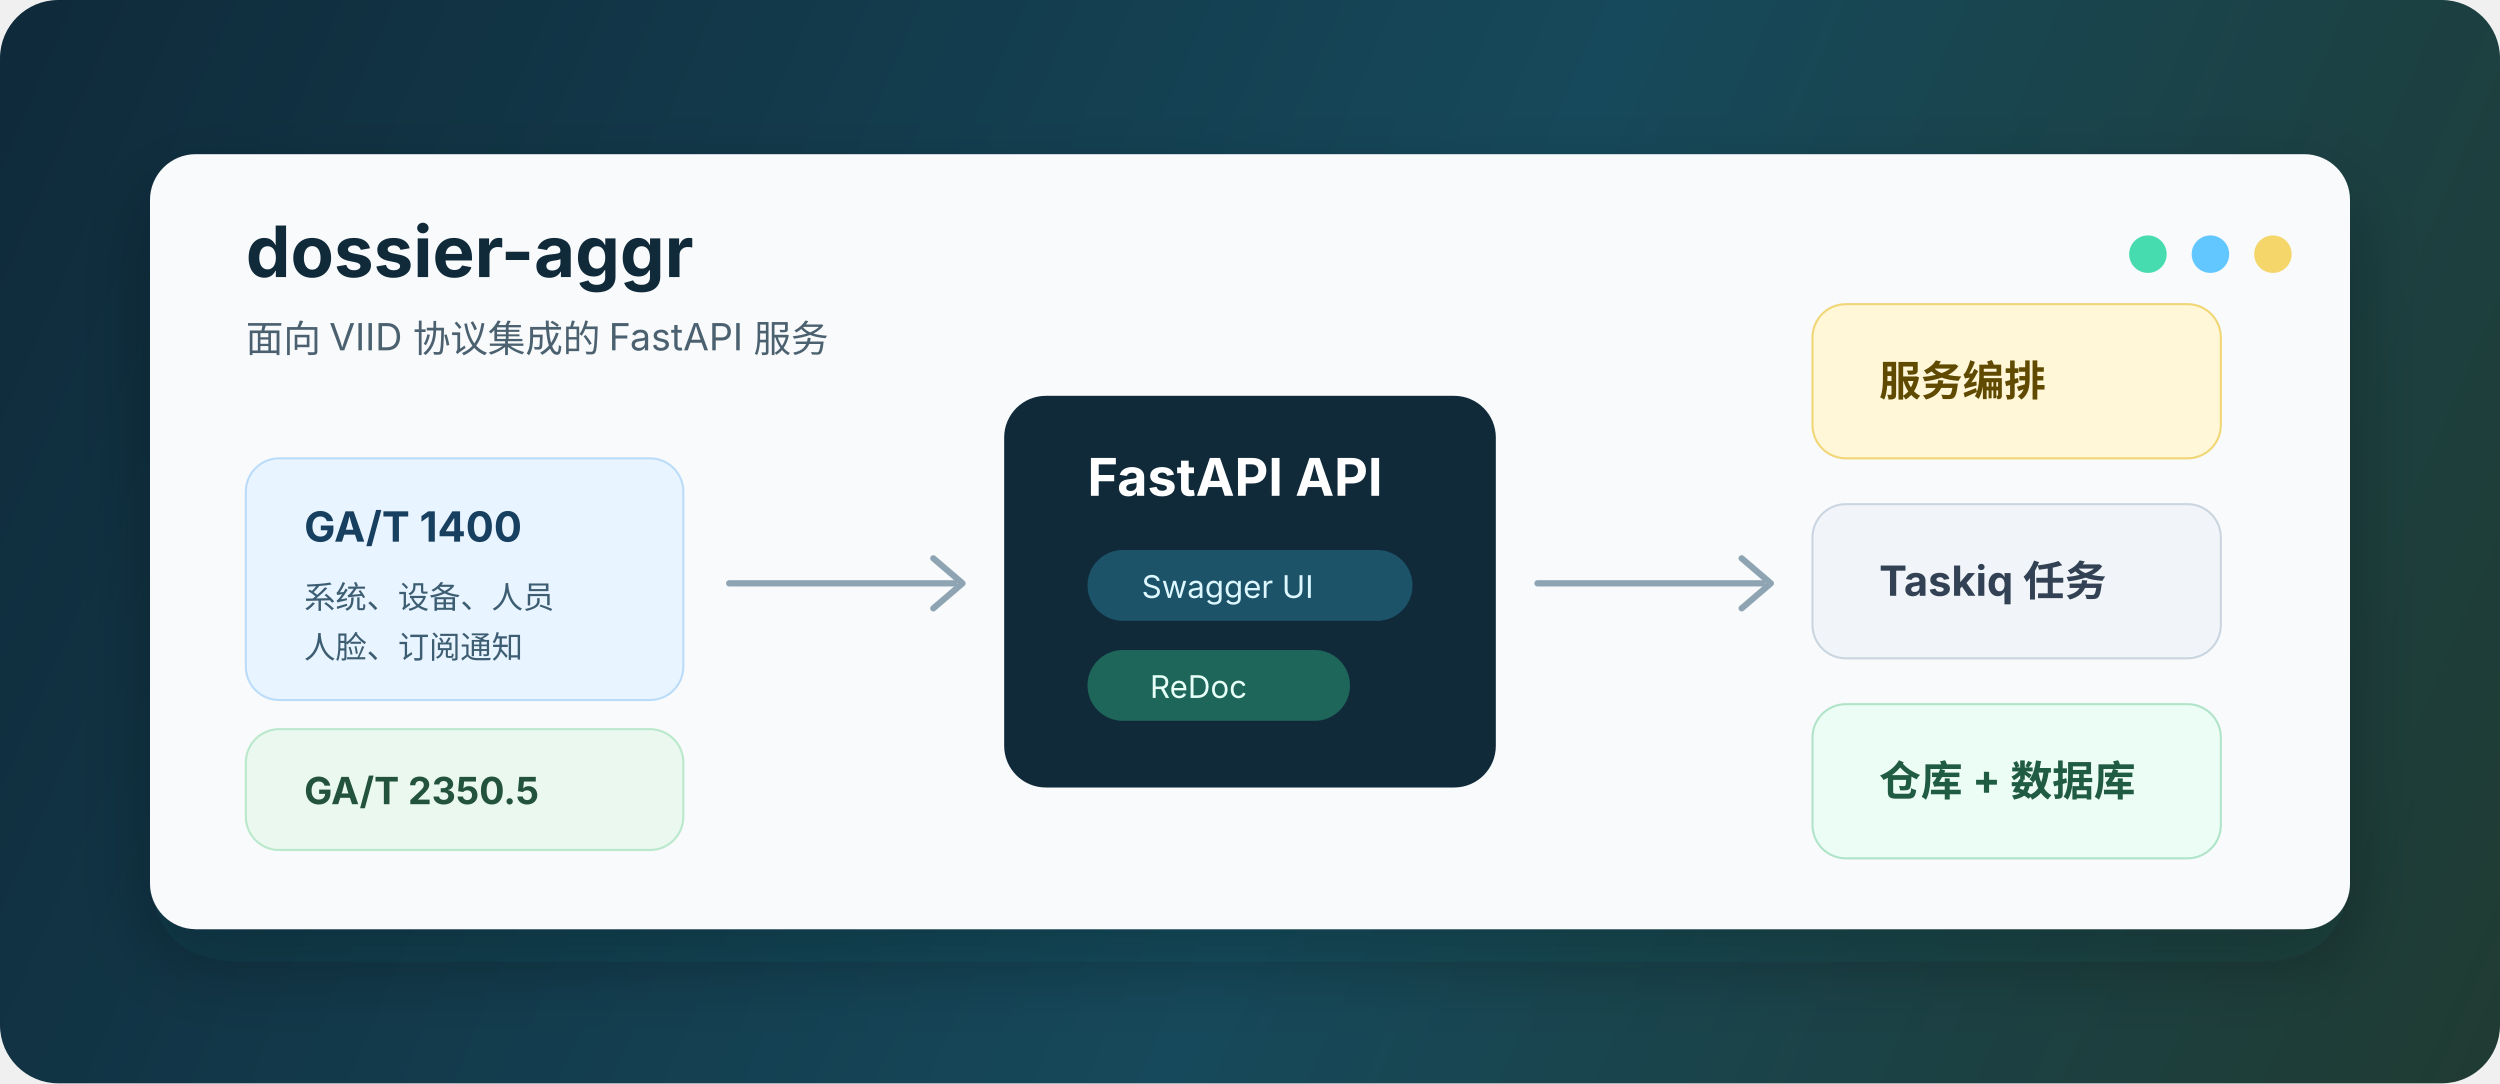
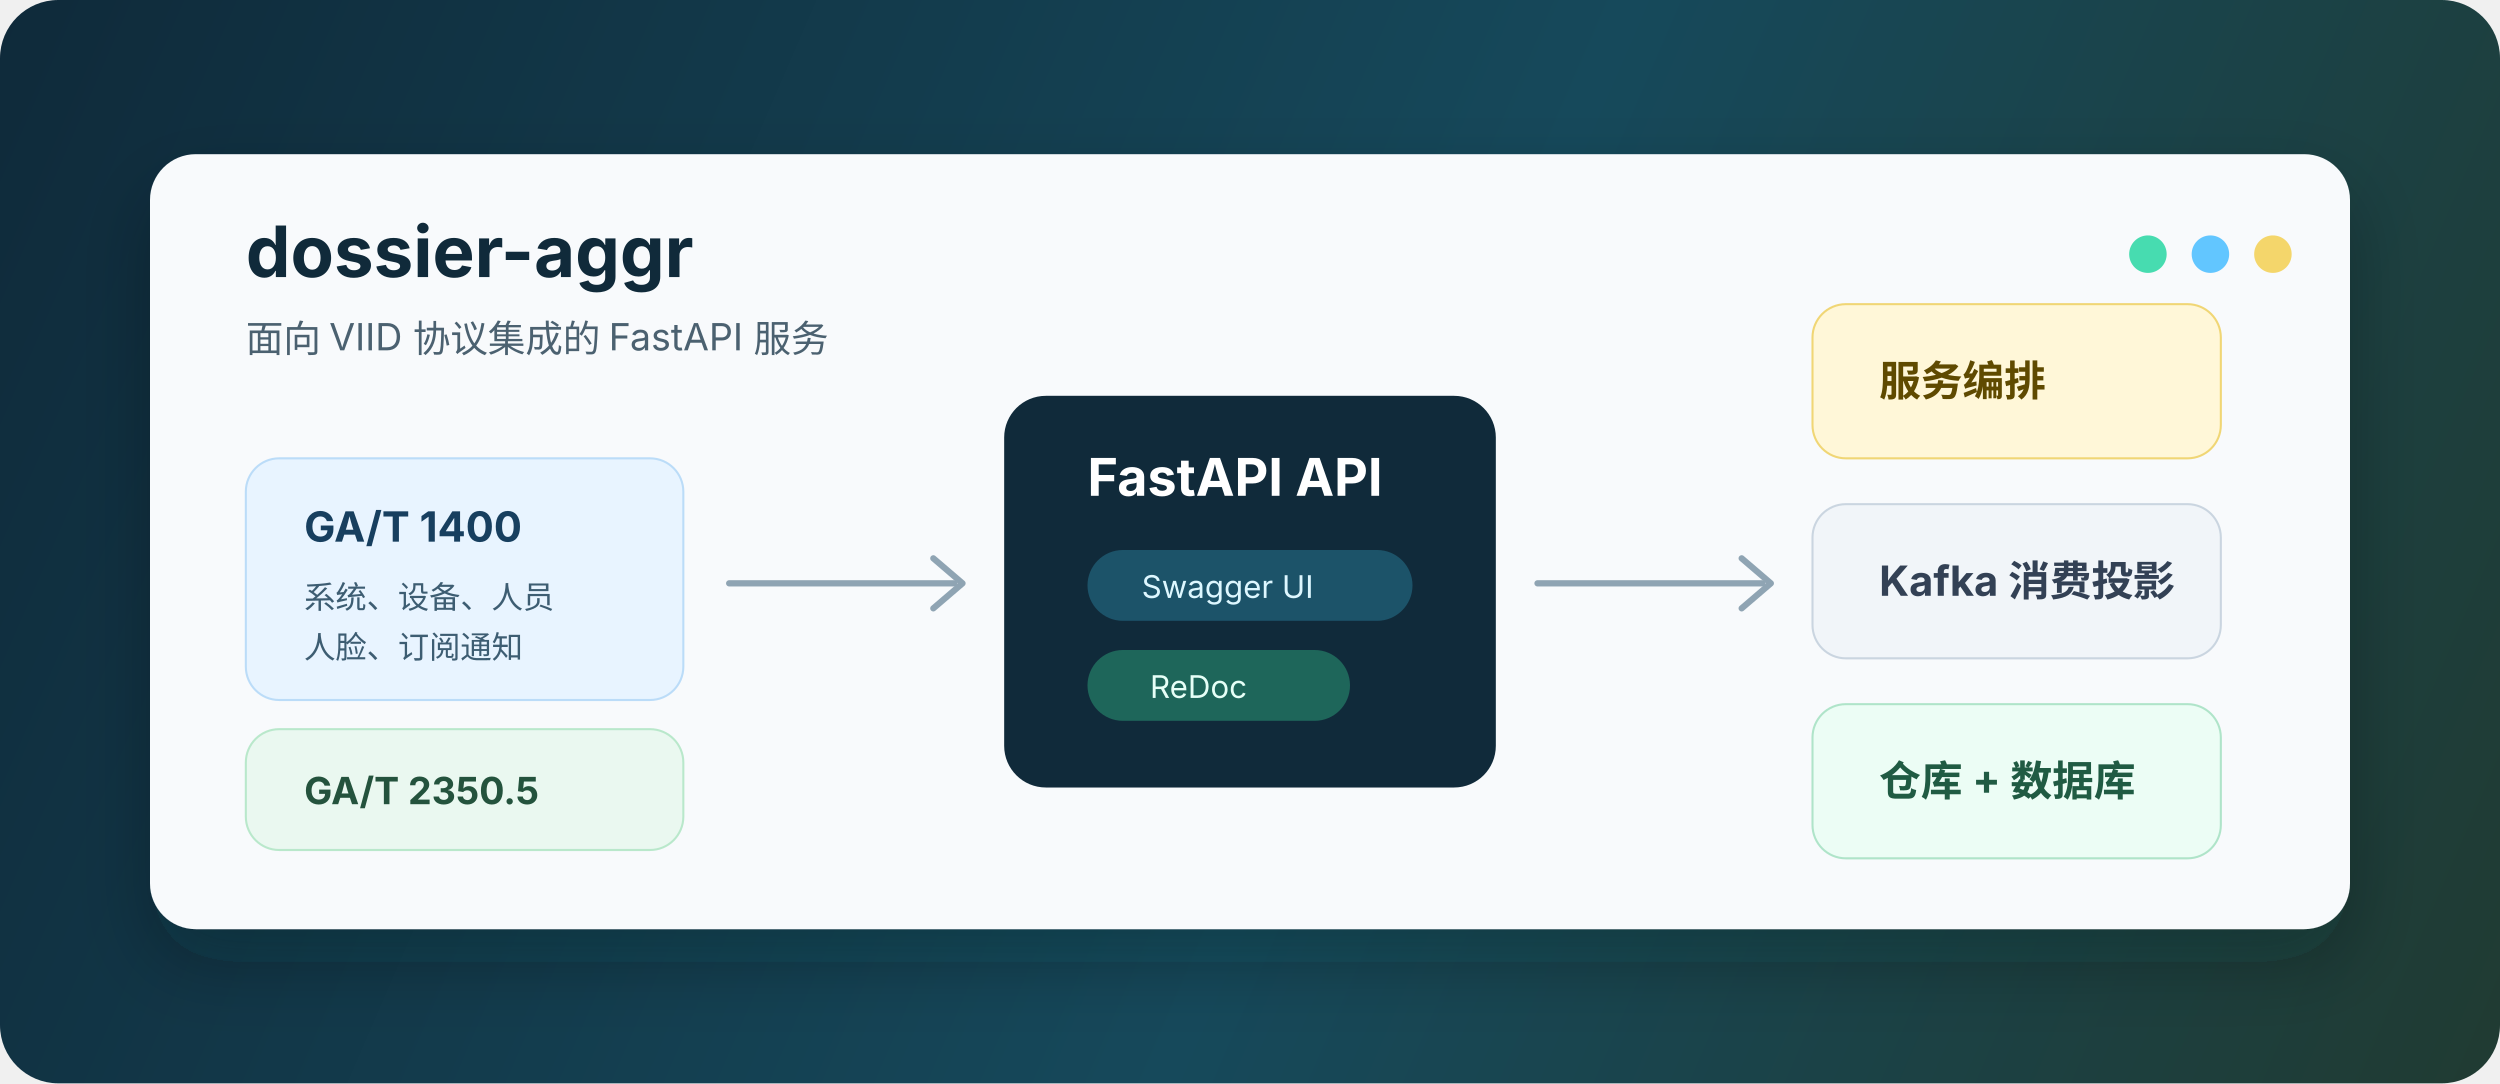
<svg xmlns="http://www.w3.org/2000/svg" width="1200" height="520" viewBox="0 0 1200 520" fill="none" role="img" aria-labelledby="title desc">
  <defs>
    <linearGradient id="bg" x1="0" y1="0" x2="1200" y2="520" gradientUnits="userSpaceOnUse">
      <stop offset="0" stop-color="#0F2A3A" />
      <stop offset="0.55" stop-color="#16495B" />
      <stop offset="1" stop-color="#203B32" />
    </linearGradient>
    <linearGradient id="accent" x1="156" y1="125" x2="1044" y2="396" gradientUnits="userSpaceOnUse">
      <stop offset="0" stop-color="#56C1FF" />
      <stop offset="0.5" stop-color="#38D9A9" />
      <stop offset="1" stop-color="#F4D35E" />
    </linearGradient>
    <filter id="shadow" x="-20%" y="-20%" width="140%" height="140%" color-interpolation-filters="sRGB">
      <feDropShadow dx="0" dy="16" stdDeviation="18" flood-color="#06131A" flood-opacity="0.28" />
    </filter>
  </defs>
  <rect width="1200" height="520" rx="28" fill="url(#bg)" />
  <path d="M84 405 C238 345 315 407 472 342 C636 274 684 153 864 175 C982 190 1040 252 1118 196" stroke="url(#accent)" stroke-width="5" stroke-linecap="round" opacity="0.55" />
  <path d="M84 430 C244 370 316 426 480 365 C638 306 702 205 860 222 C987 236 1037 286 1118 238" stroke="#C8F4E4" stroke-width="2" stroke-linecap="round" opacity="0.28" />
  <g filter="url(#shadow)">
    <rect x="72" y="74" width="1056" height="372" rx="22" fill="#F8FAFC" />
  </g>
  <text x="118" y="133" fill="#102A3A" font-family="Inter, Arial, sans-serif" font-size="34" font-weight="700">dossier-aggr</text>
  <text x="118" y="169" fill="#4B6170" font-family="Inter, Arial, sans-serif" font-size="18">面向 VIID 协议集成的 FastAPI 服务</text>
  <g>
    <rect x="118" y="220" width="210" height="116" rx="16" fill="#E8F4FF" stroke="#BBDCF8" />
    <text x="146" y="260" fill="#173F5F" font-family="Inter, Arial, sans-serif" font-size="20" font-weight="700">GA/T 1400</text>
    <text x="146" y="292" fill="#3D5D72" font-family="Inter, Arial, sans-serif" font-size="15">系统、设备、人员</text>
    <text x="146" y="316" fill="#3D5D72" font-family="Inter, Arial, sans-serif" font-size="15">人脸、订阅通知</text>
  </g>
  <g>
    <rect x="118" y="350" width="210" height="58" rx="16" fill="#EAF8F0" stroke="#B9E8CB" />
    <text x="146" y="386" fill="#24533D" font-family="Inter, Arial, sans-serif" font-size="18" font-weight="700">GA/T 2350.5</text>
  </g>
  <path d="M350 280 H458" stroke="#8FA4B3" stroke-width="3" stroke-linecap="round" />
  <path d="M448 268 L462 280 L448 292" stroke="#8FA4B3" stroke-width="3" stroke-linecap="round" stroke-linejoin="round" />
  <g>
    <rect x="482" y="190" width="236" height="188" rx="20" fill="#102A3A" />
    <text x="522" y="238" fill="#FFFFFF" font-family="Inter, Arial, sans-serif" font-size="25" font-weight="700">FastAPI API</text>
    <rect x="522" y="264" width="156" height="34" rx="17" fill="#1C5369" />
    <text x="548" y="287" fill="#DDF7FF" font-family="Inter, Arial, sans-serif" font-size="15">Swagger UI</text>
    <rect x="522" y="312" width="126" height="34" rx="17" fill="#1E665A" />
    <text x="552" y="335" fill="#E6FFF7" font-family="Inter, Arial, sans-serif" font-size="15">ReDoc</text>
  </g>
  <path d="M738 280 H846" stroke="#8FA4B3" stroke-width="3" stroke-linecap="round" />
  <path d="M836 268 L850 280 L836 292" stroke="#8FA4B3" stroke-width="3" stroke-linecap="round" stroke-linejoin="round" />
  <g>
    <rect x="870" y="146" width="196" height="74" rx="16" fill="#FFF7D8" stroke="#F0D675" />
    <text x="902" y="190" fill="#5F4A00" font-family="Inter, Arial, sans-serif" font-size="20" font-weight="700">服务编排</text>
    <rect x="870" y="242" width="196" height="74" rx="16" fill="#F1F5F9" stroke="#CAD5E0" />
-     <text x="902" y="286" fill="#334155" font-family="Inter, Arial, sans-serif" font-size="20" font-weight="700">Taskiq 任务</text>
+     <text x="902" y="286" fill="#334155" font-family="Inter, Arial, sans-serif" font-size="20" font-weight="700">Kafka 消费投影</text>
    <rect x="870" y="338" width="196" height="74" rx="16" fill="#ECFDF5" stroke="#AFE4C9" />
    <text x="902" y="382" fill="#205B43" font-family="Inter, Arial, sans-serif" font-size="20" font-weight="700">仓库 + 数据库</text>
  </g>
  <g opacity="0.92">
    <circle cx="1031" cy="122" r="9" fill="#38D9A9" />
    <circle cx="1061" cy="122" r="9" fill="#56C1FF" />
    <circle cx="1091" cy="122" r="9" fill="#F4D35E" />
  </g>
</svg>
